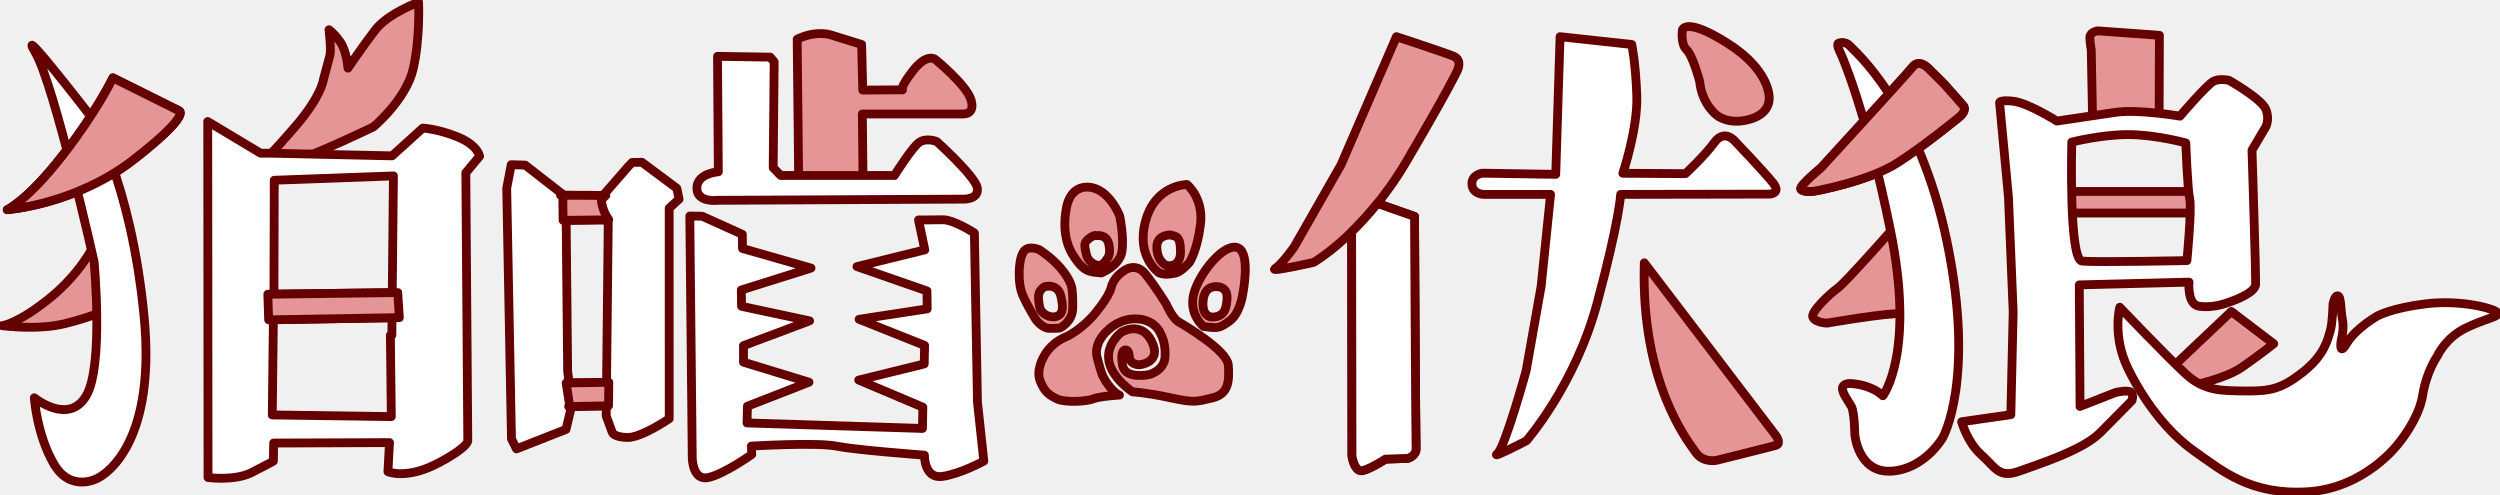
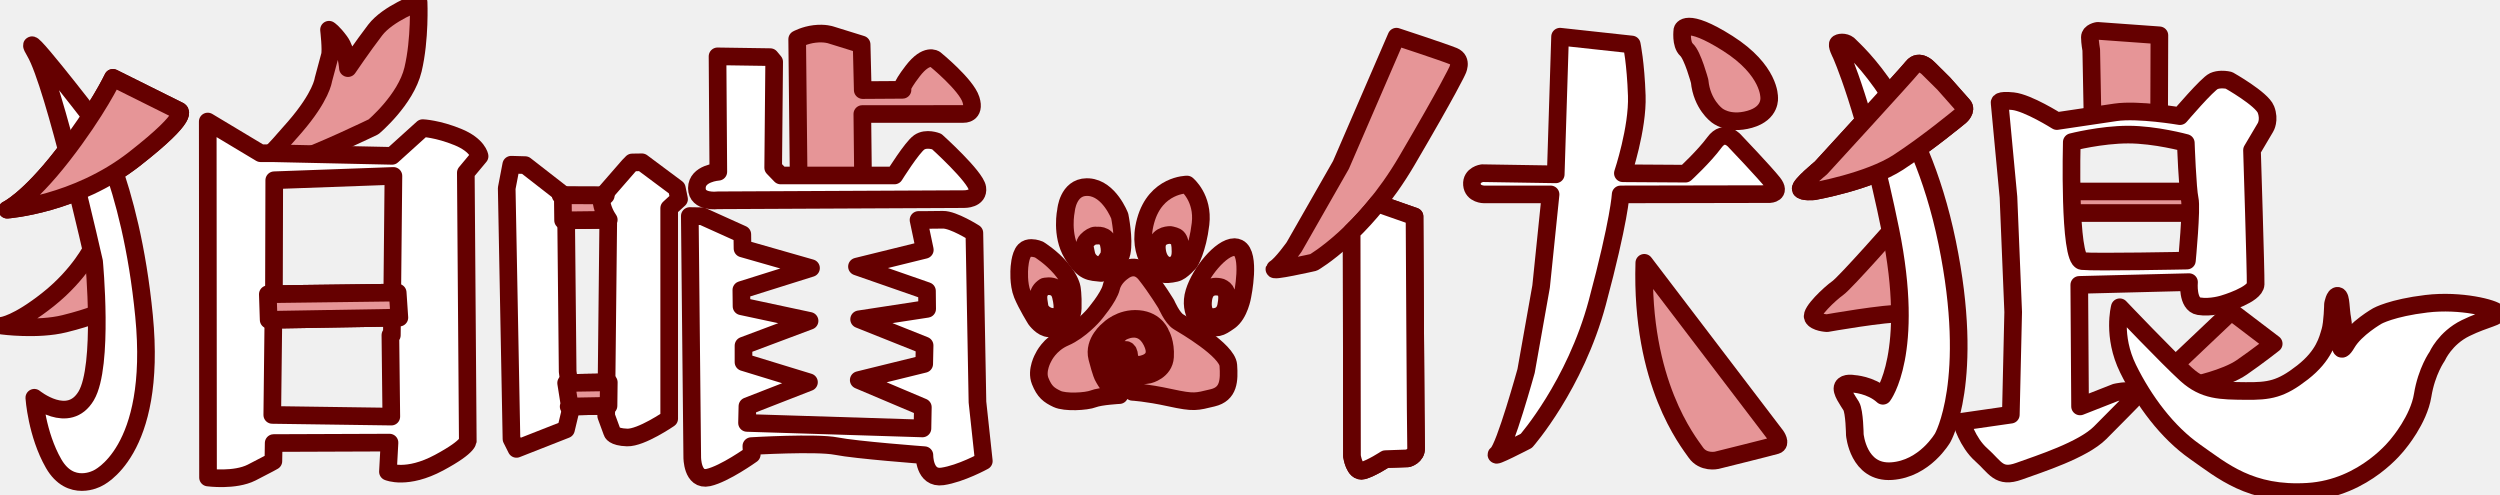
<svg xmlns="http://www.w3.org/2000/svg" version="1.1" id="svg132" width="283.418" height="56.04" viewBox="0 0 283.418 56.04" xml:space="preserve">
  <defs id="defs136" />
  <g id="g138" transform="translate(-602.7762,-364.7369)">
-     <g id="g23767" transform="matrix(0.1534879,0,0,0.1534879,367.1073,57.5387)" style="stroke:#650000;stroke-width:6.515;stroke-dasharray:none;stroke-opacity:1">
-       <g id="g488" transform="matrix(9.348291,0,0,9.348291,1008.48,1293.523)" style="stroke:#650000;stroke-width:0.697;stroke-dasharray:none;stroke-opacity:1">
-         <g id="g11281" style="stroke:#650000;stroke-width:0.697;stroke-dasharray:none;stroke-opacity:1">
-           <g id="g11271" style="stroke:#650000;stroke-width:0.697;stroke-dasharray:none;stroke-opacity:1">
-             <path style="opacity:1;fill:#e69597;fill-opacity:1;stroke:#650000;stroke-width:0.697;stroke-linejoin:round;stroke-dasharray:none;stroke-opacity:1" d="m 63.695,95.262 c 0,0 -1.022,2.132 -3.505,4.109 -2.483,1.978 -3.648,2.088 -3.648,2.088 0,0 2.791,0.374 4.922,-0.154 2.132,-0.527 3.164,-1.033 3.164,-1.033 z" id="path364" />
-             <path style="opacity:1;fill:#cc1e4a;fill-opacity:1;stroke:#650000;stroke-width:0.697;stroke-linejoin:round;stroke-dasharray:none;stroke-opacity:1" d="m 65.288,81.879 c 0,0 -1.209,2.571 -3.977,6.131 -2.769,3.56 -4.373,4.285 -4.373,4.285 0,0 5.428,-0.396 10.043,-3.999 4.615,-3.604 3.516,-3.824 3.516,-3.824 z" id="path11265" />
-             <path style="opacity:1;fill:#ffffff;fill-opacity:1;stroke:#650000;stroke-width:0.697;stroke-linejoin:round;stroke-dasharray:none;stroke-opacity:1" d="m 59.078,107.155 c 0,0 2.704,2.207 4.102,-0.155 1.398,-2.362 0.622,-10.597 0.622,-10.597 0,0 -3.139,-13.985 -4.662,-16.564 -1.523,-2.579 4.289,4.941 4.289,4.941 0,0 3.263,5.097 4.32,15.912 1.057,10.815 -3.692,12.832 -3.692,12.832 0,0 -2.11,1.165 -3.45,-1.165 -1.34,-2.329 -1.529,-5.204 -1.529,-5.204 z" id="path356" />
+     <g id="g23767" transform="matrix(0.1534879,0,0,0.1534879,367.1073,57.5387)" style="stroke:#650000;stroke-width:13.03;stroke-dasharray:none;stroke-opacity:1">
+       <g id="g488" transform="matrix(9.348291,0,0,9.348291,1008.48,1293.523)" style="stroke:#650000;stroke-width:1.394;stroke-dasharray:none;stroke-opacity:1">
+         <g id="g11281" style="stroke:#650000;stroke-width:1.394;stroke-dasharray:none;stroke-opacity:1">
+           <g id="g11271" style="stroke:#650000;stroke-width:1.394;stroke-dasharray:none;stroke-opacity:1">
+             <path style="opacity:1;fill:#e69597;fill-opacity:1;stroke:#650000;stroke-width:1.394;stroke-linejoin:round;stroke-dasharray:none;stroke-opacity:1" d="m 63.695,95.262 c 0,0 -1.022,2.132 -3.505,4.109 -2.483,1.978 -3.648,2.088 -3.648,2.088 0,0 2.791,0.374 4.922,-0.154 2.132,-0.527 3.164,-1.033 3.164,-1.033 z" id="path364" />
+             <path style="opacity:1;fill:#cc1e4a;fill-opacity:1;stroke:#650000;stroke-width:1.394;stroke-linejoin:round;stroke-dasharray:none;stroke-opacity:1" d="m 65.288,81.879 c 0,0 -1.209,2.571 -3.977,6.131 -2.769,3.56 -4.373,4.285 -4.373,4.285 0,0 5.428,-0.396 10.043,-3.999 4.615,-3.604 3.516,-3.824 3.516,-3.824 z" id="path11265" />
+             <path style="opacity:1;fill:#ffffff;fill-opacity:1;stroke:#650000;stroke-width:1.394;stroke-linejoin:round;stroke-dasharray:none;stroke-opacity:1" d="m 59.078,107.155 c 0,0 2.704,2.207 4.102,-0.155 1.398,-2.362 0.622,-10.597 0.622,-10.597 0,0 -3.139,-13.985 -4.662,-16.564 -1.523,-2.579 4.289,4.941 4.289,4.941 0,0 3.263,5.097 4.32,15.912 1.057,10.815 -3.692,12.832 -3.692,12.832 0,0 -2.11,1.165 -3.45,-1.165 -1.34,-2.329 -1.529,-5.204 -1.529,-5.204 z" id="path356" />
          </g>
-           <path style="opacity:1;fill:#e69597;fill-opacity:1;stroke:#650000;stroke-width:0.697;stroke-linejoin:round;stroke-dasharray:none;stroke-opacity:1" d="m 65.288,81.879 c 0,0 -1.209,2.571 -3.977,6.131 -2.769,3.56 -4.373,4.285 -4.373,4.285 0,0 5.428,-0.396 10.043,-3.999 4.615,-3.604 3.516,-3.824 3.516,-3.824 z" id="path360" />
+           <path style="opacity:1;fill:#e69597;fill-opacity:1;stroke:#650000;stroke-width:1.394;stroke-linejoin:round;stroke-dasharray:none;stroke-opacity:1" d="m 65.288,81.879 c 0,0 -1.209,2.571 -3.977,6.131 -2.769,3.56 -4.373,4.285 -4.373,4.285 0,0 5.428,-0.396 10.043,-3.999 4.615,-3.604 3.516,-3.824 3.516,-3.824 z" id="path360" />
        </g>
-         <g id="g12079" style="stroke:#650000;stroke-width:0.697;stroke-dasharray:none;stroke-opacity:1">
-           <g id="g11286" style="stroke:#650000;stroke-width:0.697;stroke-dasharray:none;stroke-opacity:1">
-             <path style="display:inline;opacity:1;fill:#cc1e4a;fill-opacity:1;stroke:#650000;stroke-width:0.697;stroke-linejoin:round;stroke-dasharray:none;stroke-opacity:1" d="m 77.528,98.976 0.066,2.022 10.328,-0.176 -0.132,-1.978 z" id="path11273" />
-             <path style="opacity:1;fill:#e69597;fill-opacity:1;stroke:#650000;stroke-width:0.697;stroke-linejoin:round;stroke-dasharray:none;stroke-opacity:1" d="m 83.857,81.11 c 0,0 -0.088,-1.362 -0.637,-2.11 -0.549,-0.747 -0.857,-0.923 -0.857,-0.923 0,0 0.187,1.615 0.066,2.044 -0.121,0.429 -0.516,1.923 -0.516,1.923 0,0 -0.143,1.286 -2.252,3.725 -2.11,2.439 -2.241,2.417 -2.241,2.417 0,0 -0.066,0.989 2.022,0.33 2.088,-0.659 6.439,-2.769 6.439,-2.769 0,0 2.549,-2.132 3.12,-4.527 0.571,-2.395 0.44,-5.318 0.44,-5.318 0,0 -2.417,0.879 -3.428,2.198 -1.011,1.319 -2.154,3.011 -2.154,3.011 z" id="path378" />
-             <path id="path366" style="display:inline;opacity:1;fill:#ffffff;fill-opacity:1;stroke:#650000;stroke-width:0.697;stroke-linejoin:round;stroke-dasharray:none;stroke-opacity:1" d="m 72.782,85.329 0.022,28.128 c 0,0 2.11,0.286 3.45,-0.395 1.34,-0.681 1.714,-0.901 1.714,-0.901 l 0.022,-1.428 9.152,-0.035 -0.124,2.3 c 0,0 1.491,0.653 4.04,-0.715 2.548,-1.367 2.269,-1.803 2.269,-1.803 l -0.155,-21.102 1.088,-1.305 c 0,0 -0.125,-0.87 -1.725,-1.523 -1.6,-0.653 -2.766,-0.699 -2.766,-0.699 l -2.424,2.191 -9.464,-0.208 H 76.957 Z m 14.67,4.298 -0.124,12.586 -0.116,-0.006 0.073,6.437 -9.405,-0.132 0.088,-7.648 0.039,3.9e-4 0.029,-10.896 z" />
+         <g id="g12079" style="stroke:#650000;stroke-width:1.394;stroke-dasharray:none;stroke-opacity:1">
+           <g id="g11286" style="stroke:#650000;stroke-width:1.394;stroke-dasharray:none;stroke-opacity:1">
+             <path style="display:inline;opacity:1;fill:#cc1e4a;fill-opacity:1;stroke:#650000;stroke-width:1.394;stroke-linejoin:round;stroke-dasharray:none;stroke-opacity:1" d="m 77.528,98.976 0.066,2.022 10.328,-0.176 -0.132,-1.978 z" id="path11273" />
+             <path style="opacity:1;fill:#e69597;fill-opacity:1;stroke:#650000;stroke-width:1.394;stroke-linejoin:round;stroke-dasharray:none;stroke-opacity:1" d="m 83.857,81.11 c 0,0 -0.088,-1.362 -0.637,-2.11 -0.549,-0.747 -0.857,-0.923 -0.857,-0.923 0,0 0.187,1.615 0.066,2.044 -0.121,0.429 -0.516,1.923 -0.516,1.923 0,0 -0.143,1.286 -2.252,3.725 -2.11,2.439 -2.241,2.417 -2.241,2.417 0,0 -0.066,0.989 2.022,0.33 2.088,-0.659 6.439,-2.769 6.439,-2.769 0,0 2.549,-2.132 3.12,-4.527 0.571,-2.395 0.44,-5.318 0.44,-5.318 0,0 -2.417,0.879 -3.428,2.198 -1.011,1.319 -2.154,3.011 -2.154,3.011 z" id="path378" />
+             <path id="path366" style="display:inline;opacity:1;fill:#ffffff;fill-opacity:1;stroke:#650000;stroke-width:1.394;stroke-linejoin:round;stroke-dasharray:none;stroke-opacity:1" d="m 72.782,85.329 0.022,28.128 c 0,0 2.11,0.286 3.45,-0.395 1.34,-0.681 1.714,-0.901 1.714,-0.901 l 0.022,-1.428 9.152,-0.035 -0.124,2.3 c 0,0 1.491,0.653 4.04,-0.715 2.548,-1.367 2.269,-1.803 2.269,-1.803 l -0.155,-21.102 1.088,-1.305 c 0,0 -0.125,-0.87 -1.725,-1.523 -1.6,-0.653 -2.766,-0.699 -2.766,-0.699 l -2.424,2.191 -9.464,-0.208 H 76.957 Z m 14.67,4.298 -0.124,12.586 -0.116,-0.006 0.073,6.437 -9.405,-0.132 0.088,-7.648 0.039,3.9e-4 0.029,-10.896 z" />
          </g>
-           <path style="display:inline;opacity:1;fill:#e69597;fill-opacity:1;stroke:#650000;stroke-width:0.697;stroke-linejoin:round;stroke-dasharray:none;stroke-opacity:1" d="m 77.528,98.976 0.066,2.022 10.328,-0.176 -0.132,-1.978 z" id="path376" />
+           <path style="display:inline;opacity:1;fill:#e69597;fill-opacity:1;stroke:#650000;stroke-width:1.394;stroke-linejoin:round;stroke-dasharray:none;stroke-opacity:1" d="m 77.528,98.976 0.066,2.022 10.328,-0.176 -0.132,-1.978 z" id="path376" />
        </g>
      </g>
-       <g id="g497" transform="matrix(9.348291,0,0,9.348291,1008.48,1293.523)" style="stroke:#650000;stroke-width:0.697;stroke-dasharray:none;stroke-opacity:1">
-         <g id="g12146" style="stroke:#650000;stroke-width:0.697;stroke-dasharray:none;stroke-opacity:1">
-           <g id="g12547" style="stroke:#650000;stroke-width:0.697;stroke-dasharray:none;stroke-opacity:1">
-             <path style="opacity:1;fill:#cc1e4a;fill-opacity:1;stroke:#650000;stroke-width:0.697;stroke-linejoin:round;stroke-dasharray:none;stroke-opacity:1" d="m 100.229,106.008 0.044,1.868 6.219,-0.132 -0.11,-1.846 z" id="path386" />
-             <path style="opacity:1;fill:#cc1e4a;fill-opacity:1;stroke:#650000;stroke-width:0.697;stroke-linejoin:round;stroke-dasharray:none;stroke-opacity:1" d="m 100.009,91.153 v 2 l 6.307,-0.088 -0.044,-1.89 z" id="path384" />
-             <path style="opacity:1;fill:#ffffff;fill-opacity:1;stroke:#650000;stroke-width:0.697;stroke-linejoin:round;stroke-dasharray:none;stroke-opacity:1" d="m 101.08,91.275 -3.217,-2.502 -1.103,-0.031 -0.357,1.865 0.376,19.797 0.396,0.791 3.912,-1.538 0.483,-2.022 -0.352,-2.549 z" id="path380" />
-             <path style="display:inline;opacity:1;fill:#ffffff;fill-opacity:1;stroke:#650000;stroke-width:0.697;stroke-linejoin:round;stroke-dasharray:none;stroke-opacity:1" d="m 103.713,91.517 2.329,-2.675 0.275,-0.281 0.769,-0.011 2.758,2.055 0.176,0.857 -0.78,0.714 10e-4,16.633 c 0,0 -2.21,1.518 -3.319,1.485 -1.11,-0.033 -1.187,-0.418 -1.187,-0.418 l -0.472,-1.286 0.161,-15.196 c 0,0 -0.645,-0.804 -0.711,-1.878 z" id="path382" />
+       <g id="g497" transform="matrix(9.348291,0,0,9.348291,1008.48,1293.523)" style="stroke:#650000;stroke-width:1.394;stroke-dasharray:none;stroke-opacity:1">
+         <g id="g12146" style="stroke:#650000;stroke-width:1.394;stroke-dasharray:none;stroke-opacity:1">
+           <g id="g12547" style="stroke:#650000;stroke-width:1.394;stroke-dasharray:none;stroke-opacity:1">
+             <path style="opacity:1;fill:#cc1e4a;fill-opacity:1;stroke:#650000;stroke-width:1.394;stroke-linejoin:round;stroke-dasharray:none;stroke-opacity:1" d="m 100.229,106.008 0.044,1.868 6.219,-0.132 -0.11,-1.846 z" id="path386" />
+             <path style="opacity:1;fill:#cc1e4a;fill-opacity:1;stroke:#650000;stroke-width:1.394;stroke-linejoin:round;stroke-dasharray:none;stroke-opacity:1" d="m 100.009,91.153 v 2 l 6.307,-0.088 -0.044,-1.89 z" id="path384" />
+             <path style="opacity:1;fill:#ffffff;fill-opacity:1;stroke:#650000;stroke-width:1.394;stroke-linejoin:round;stroke-dasharray:none;stroke-opacity:1" d="m 101.08,91.275 -3.217,-2.502 -1.103,-0.031 -0.357,1.865 0.376,19.797 0.396,0.791 3.912,-1.538 0.483,-2.022 -0.352,-2.549 z" id="path380" />
+             <path style="display:inline;opacity:1;fill:#ffffff;fill-opacity:1;stroke:#650000;stroke-width:1.394;stroke-linejoin:round;stroke-dasharray:none;stroke-opacity:1" d="m 103.713,91.517 2.329,-2.675 0.275,-0.281 0.769,-0.011 2.758,2.055 0.176,0.857 -0.78,0.714 10e-4,16.633 c 0,0 -2.21,1.518 -3.319,1.485 -1.11,-0.033 -1.187,-0.418 -1.187,-0.418 l -0.472,-1.286 0.161,-15.196 c 0,0 -0.645,-0.804 -0.711,-1.878 z" id="path382" />
          </g>
-           <path id="path12529" style="opacity:1;fill:#e69597;fill-opacity:1;stroke:#650000;stroke-width:0.697;stroke-linejoin:round;stroke-dasharray:none;stroke-opacity:1" d="m 104.469,105.935 -3.372,0.053 0.26,1.646 -0.059,0.215 3.149,-0.059 z" />
-           <path id="path12531" style="opacity:1;fill:#e69597;fill-opacity:1;stroke:#650000;stroke-width:0.697;stroke-linejoin:round;stroke-dasharray:none;stroke-opacity:1" d="m 100.66,91.156 0.176,0.119 0.021,1.863 3.61,-0.043 c -0.225,-0.328 -0.54,-0.898 -0.588,-1.577 l 0.353,-0.35 z" />
+           <path id="path12529" style="opacity:1;fill:#e69597;fill-opacity:1;stroke:#650000;stroke-width:1.394;stroke-linejoin:round;stroke-dasharray:none;stroke-opacity:1" d="m 104.469,105.935 -3.372,0.053 0.26,1.646 -0.059,0.215 3.149,-0.059 z" />
+           <path id="path12531" style="opacity:1;fill:#e69597;fill-opacity:1;stroke:#650000;stroke-width:1.394;stroke-linejoin:round;stroke-dasharray:none;stroke-opacity:1" d="m 100.66,91.156 0.176,0.119 0.021,1.863 3.61,-0.043 c -0.225,-0.328 -0.54,-0.898 -0.588,-1.577 l 0.353,-0.35 z" />
        </g>
-         <g id="g12152" style="stroke:#650000;stroke-width:0.697;stroke-dasharray:none;stroke-opacity:1">
-           <path style="opacity:1;fill:#e69597;fill-opacity:1;stroke:#650000;stroke-width:0.697;stroke-linejoin:round;stroke-dasharray:none;stroke-opacity:1" d="m 124.533,82.846 -0.088,-3.604 -2.435,-0.756 c 0,0 -0.482,-0.171 -1.274,-0.078 -0.792,0.093 -1.383,0.42 -1.383,0.42 l 0.115,10.885 5.087,0.044 -0.055,-5.021 7.991,-0.003 c 0,0 0.964,0.047 0.59,-1.139 -0.374,-1.187 -2.835,-3.186 -2.835,-3.186 0,0 -0.659,-0.505 -1.758,0.923 -1.099,1.428 -0.813,1.494 -0.813,1.494 z" id="path390" />
-           <path style="opacity:1;fill:#ffffff;fill-opacity:1;stroke:#650000;stroke-width:0.697;stroke-linejoin:round;stroke-dasharray:none;stroke-opacity:1" d="m 113.122,89.301 c 0,0 -1.694,0.109 -1.694,1.29 0,1.181 1.647,0.963 1.647,0.963 l 19.478,-0.094 c 0,0 1.165,0.022 1.033,-0.879 -0.132,-0.901 -3.208,-3.67 -3.208,-3.67 0,0 -0.813,-0.33 -1.384,0.066 -0.571,0.396 -1.956,2.615 -1.956,2.615 h -8.988 l -0.593,-0.615 0.078,-8.362 -0.311,-0.373 -4.164,-0.062 z" id="path388" />
-           <path style="opacity:1;fill:#ffffff;fill-opacity:1;stroke:#650000;stroke-width:0.697;stroke-linejoin:round;stroke-dasharray:none;stroke-opacity:1" d="m 115.033,95.361 -0.015,-1.119 -3.17,-1.43 -0.979,-0.016 0.193,19.056 c 0,0 -0.011,1.89 1.275,1.604 1.286,-0.286 3.428,-1.824 3.428,-1.824 l -0.033,-0.659 c 0,0 5.16,-0.307 6.713,0.003 1.554,0.311 6.961,0.715 6.961,0.715 0,0 -0.031,1.896 1.43,1.678 1.461,-0.218 3.263,-1.212 3.263,-1.212 l -0.502,-4.662 -0.244,-13.363 c 0,0 -1.663,-1.057 -2.486,-1.041 -0.824,0.016 -1.927,0.016 -1.927,0.016 l 0.497,2.362 -5.361,1.321 5.532,1.927 0.015,1.414 -5.376,0.824 5.174,2.067 -0.031,1.461 -5.174,1.274 5.066,2.144 -0.031,1.678 -13.861,-0.435 0.031,-1.321 4.864,-1.896 -5.174,-1.585 v -1.305 l 5.221,-1.958 -5.376,-1.15 -0.015,-1.29 5.505,-1.73 z" id="path392" />
+         <g id="g12152" style="stroke:#650000;stroke-width:1.394;stroke-dasharray:none;stroke-opacity:1">
+           <path style="opacity:1;fill:#e69597;fill-opacity:1;stroke:#650000;stroke-width:1.394;stroke-linejoin:round;stroke-dasharray:none;stroke-opacity:1" d="m 124.533,82.846 -0.088,-3.604 -2.435,-0.756 c 0,0 -0.482,-0.171 -1.274,-0.078 -0.792,0.093 -1.383,0.42 -1.383,0.42 l 0.115,10.885 5.087,0.044 -0.055,-5.021 7.991,-0.003 c 0,0 0.964,0.047 0.59,-1.139 -0.374,-1.187 -2.835,-3.186 -2.835,-3.186 0,0 -0.659,-0.505 -1.758,0.923 -1.099,1.428 -0.813,1.494 -0.813,1.494 z" id="path390" />
+           <path style="opacity:1;fill:#ffffff;fill-opacity:1;stroke:#650000;stroke-width:1.394;stroke-linejoin:round;stroke-dasharray:none;stroke-opacity:1" d="m 113.122,89.301 c 0,0 -1.694,0.109 -1.694,1.29 0,1.181 1.647,0.963 1.647,0.963 l 19.478,-0.094 c 0,0 1.165,0.022 1.033,-0.879 -0.132,-0.901 -3.208,-3.67 -3.208,-3.67 0,0 -0.813,-0.33 -1.384,0.066 -0.571,0.396 -1.956,2.615 -1.956,2.615 h -8.988 l -0.593,-0.615 0.078,-8.362 -0.311,-0.373 -4.164,-0.062 z" id="path388" />
+           <path style="opacity:1;fill:#ffffff;fill-opacity:1;stroke:#650000;stroke-width:1.394;stroke-linejoin:round;stroke-dasharray:none;stroke-opacity:1" d="m 115.033,95.361 -0.015,-1.119 -3.17,-1.43 -0.979,-0.016 0.193,19.056 c 0,0 -0.011,1.89 1.275,1.604 1.286,-0.286 3.428,-1.824 3.428,-1.824 l -0.033,-0.659 c 0,0 5.16,-0.307 6.713,0.003 1.554,0.311 6.961,0.715 6.961,0.715 0,0 -0.031,1.896 1.43,1.678 1.461,-0.218 3.263,-1.212 3.263,-1.212 l -0.502,-4.662 -0.244,-13.363 c 0,0 -1.663,-1.057 -2.486,-1.041 -0.824,0.016 -1.927,0.016 -1.927,0.016 l 0.497,2.362 -5.361,1.321 5.532,1.927 0.015,1.414 -5.376,0.824 5.174,2.067 -0.031,1.461 -5.174,1.274 5.066,2.144 -0.031,1.678 -13.861,-0.435 0.031,-1.321 4.864,-1.896 -5.174,-1.585 v -1.305 l 5.221,-1.958 -5.376,-1.15 -0.015,-1.29 5.505,-1.73 z" id="path392" />
        </g>
      </g>
-       <g id="g504" transform="matrix(9.348291,0,0,9.348291,1008.48,1293.523)" style="stroke:#650000;stroke-width:0.697;stroke-dasharray:none;stroke-opacity:1">
-         <g id="g12387" style="stroke:#650000;stroke-width:0.697;stroke-dasharray:none;stroke-opacity:1">
-           <path style="opacity:1;fill:#223971;fill-opacity:1;stroke:#650000;stroke-width:0.697;stroke-linejoin:round;stroke-dasharray:none;stroke-opacity:1" d="m 163.157,91.088 0.031,20.667 c 0,0 0.186,1.336 0.87,1.15 0.684,-0.186 1.771,-0.901 1.771,-0.901 l 1.771,-0.062 c 0,0 0.684,-0.186 0.653,-0.808 -0.031,-0.622 -0.124,-18.305 -0.124,-18.305 z" id="path394" />
-           <path style="opacity:1;fill:#e69597;fill-opacity:1;stroke:#650000;stroke-width:0.697;stroke-linejoin:round;stroke-dasharray:none;stroke-opacity:1" d="m 166.7,78.626 -4.382,10.131 -3.701,6.483 c 0,0 -0.967,1.373 -1.505,1.703 -0.538,0.33 3.044,-0.483 3.044,-0.483 0,0 3.997,-2.288 7.353,-8.01 3.356,-5.722 3.978,-7.089 3.978,-7.089 0,0 0.492,-0.877 -0.289,-1.196 -0.78,-0.319 -4.497,-1.539 -4.497,-1.539 z" id="path396" />
+       <g id="g504" transform="matrix(9.348291,0,0,9.348291,1008.48,1293.523)" style="stroke:#650000;stroke-width:1.394;stroke-dasharray:none;stroke-opacity:1">
+         <g id="g12387" style="stroke:#650000;stroke-width:1.394;stroke-dasharray:none;stroke-opacity:1">
+           <path style="opacity:1;fill:#223971;fill-opacity:1;stroke:#650000;stroke-width:1.394;stroke-linejoin:round;stroke-dasharray:none;stroke-opacity:1" d="m 163.157,91.088 0.031,20.667 c 0,0 0.186,1.336 0.87,1.15 0.684,-0.186 1.771,-0.901 1.771,-0.901 l 1.771,-0.062 c 0,0 0.684,-0.186 0.653,-0.808 -0.031,-0.622 -0.124,-18.305 -0.124,-18.305 z" id="path394" />
+           <path style="opacity:1;fill:#e69597;fill-opacity:1;stroke:#650000;stroke-width:1.394;stroke-linejoin:round;stroke-dasharray:none;stroke-opacity:1" d="m 166.7,78.626 -4.382,10.131 -3.701,6.483 c 0,0 -0.967,1.373 -1.505,1.703 -0.538,0.33 3.044,-0.483 3.044,-0.483 0,0 3.997,-2.288 7.353,-8.01 3.356,-5.722 3.978,-7.089 3.978,-7.089 0,0 0.492,-0.877 -0.289,-1.196 -0.78,-0.319 -4.497,-1.539 -4.497,-1.539 z" id="path396" />
        </g>
-         <g id="g12220" style="stroke:#650000;stroke-width:0.697;stroke-dasharray:none;stroke-opacity:1">
-           <path style="opacity:1;fill:#ffffff;fill-opacity:1;stroke:#650000;stroke-width:0.697;stroke-linejoin:round;stroke-dasharray:none;stroke-opacity:1" d="M 179.628,78.626 179.286,89.503 173.475,89.41 c 0,0 -0.87,0.124 -0.808,0.901 0.062,0.777 0.959,0.777 0.959,0.777 h 5.252 l -0.747,7.272 -1.187,6.68 c 0,0 -1.67,6.043 -2.263,6.527 -0.593,0.483 2.285,-1.011 2.285,-1.011 0,0 3.846,-4.373 5.604,-10.922 1.758,-6.549 1.846,-8.547 1.846,-8.547 l 11.779,-0.023 c 0,0 0.923,-0.044 0.264,-0.879 -0.659,-0.835 -2.989,-3.274 -2.989,-3.274 0,0 -0.827,-1.044 -1.643,0.067 -0.816,1.111 -2.292,2.471 -2.292,2.471 L 184.591,89.417 c 0,0 1.187,-3.538 1.099,-6.131 -0.088,-2.593 -0.396,-4.043 -0.396,-4.043 z" id="path398" />
-           <path style="opacity:1;fill:#e69597;fill-opacity:1;stroke:#650000;stroke-width:0.697;stroke-linejoin:round;stroke-dasharray:none;stroke-opacity:1" d="m 190.656,82.143 c 0,0 -0.549,-2.044 -1.033,-2.483 -0.483,-0.44 -0.33,-1.56 -0.33,-1.56 0,0 0.22,-1.077 3.582,1.055 3.362,2.132 3.274,4.263 3.274,4.263 0,0 0.176,1.253 -1.538,1.736 C 192.898,85.637 192,84.824 192,84.824 c 0,0 -1.168,-0.857 -1.344,-2.681 z" id="path400" />
-           <path style="opacity:1;fill:#e69597;fill-opacity:1;stroke:#650000;stroke-width:0.697;stroke-linejoin:round;stroke-dasharray:none;stroke-opacity:1" d="m 186.283,96.493 10.412,13.669 c 0,0 0.435,0.615 0,0.747 -0.435,0.132 -4.695,1.187 -4.695,1.187 0,0 -1.06,0.235 -1.65,-0.62 -0.59,-0.855 -4.352,-5.467 -4.067,-14.982 z" id="path402" />
+         <g id="g12220" style="stroke:#650000;stroke-width:1.394;stroke-dasharray:none;stroke-opacity:1">
+           <path style="opacity:1;fill:#ffffff;fill-opacity:1;stroke:#650000;stroke-width:1.394;stroke-linejoin:round;stroke-dasharray:none;stroke-opacity:1" d="M 179.628,78.626 179.286,89.503 173.475,89.41 c 0,0 -0.87,0.124 -0.808,0.901 0.062,0.777 0.959,0.777 0.959,0.777 h 5.252 l -0.747,7.272 -1.187,6.68 c 0,0 -1.67,6.043 -2.263,6.527 -0.593,0.483 2.285,-1.011 2.285,-1.011 0,0 3.846,-4.373 5.604,-10.922 1.758,-6.549 1.846,-8.547 1.846,-8.547 l 11.779,-0.023 c 0,0 0.923,-0.044 0.264,-0.879 -0.659,-0.835 -2.989,-3.274 -2.989,-3.274 0,0 -0.827,-1.044 -1.643,0.067 -0.816,1.111 -2.292,2.471 -2.292,2.471 L 184.591,89.417 c 0,0 1.187,-3.538 1.099,-6.131 -0.088,-2.593 -0.396,-4.043 -0.396,-4.043 z" id="path398" />
+           <path style="opacity:1;fill:#e69597;fill-opacity:1;stroke:#650000;stroke-width:1.394;stroke-linejoin:round;stroke-dasharray:none;stroke-opacity:1" d="m 190.656,82.143 c 0,0 -0.549,-2.044 -1.033,-2.483 -0.483,-0.44 -0.33,-1.56 -0.33,-1.56 0,0 0.22,-1.077 3.582,1.055 3.362,2.132 3.274,4.263 3.274,4.263 0,0 0.176,1.253 -1.538,1.736 C 192.898,85.637 192,84.824 192,84.824 c 0,0 -1.168,-0.857 -1.344,-2.681 z" id="path400" />
+           <path style="opacity:1;fill:#e69597;fill-opacity:1;stroke:#650000;stroke-width:1.394;stroke-linejoin:round;stroke-dasharray:none;stroke-opacity:1" d="m 186.283,96.493 10.412,13.669 c 0,0 0.435,0.615 0,0.747 -0.435,0.132 -4.695,1.187 -4.695,1.187 0,0 -1.06,0.235 -1.65,-0.62 -0.59,-0.855 -4.352,-5.467 -4.067,-14.982 z" id="path402" />
        </g>
-         <path id="path12380" style="opacity:1;fill:#ffffff;fill-opacity:1;stroke:#650000;stroke-width:0.697;stroke-linejoin:round;stroke-dasharray:none;stroke-opacity:1" d="m 165.198,91.803 c -0.71,0.882 -1.403,1.627 -2.037,2.244 l 0.027,17.708 c 0,0 0.186,1.336 0.87,1.15 0.684,-0.186 1.771,-0.901 1.771,-0.901 l 1.772,-0.062 c 0,0 0.684,-0.186 0.652,-0.808 -0.031,-0.622 -0.124,-18.305 -0.124,-18.305 z" />
+         <path id="path12380" style="opacity:1;fill:#ffffff;fill-opacity:1;stroke:#650000;stroke-width:1.394;stroke-linejoin:round;stroke-dasharray:none;stroke-opacity:1" d="m 165.198,91.803 c -0.71,0.882 -1.403,1.627 -2.037,2.244 l 0.027,17.708 c 0,0 0.186,1.336 0.87,1.15 0.684,-0.186 1.771,-0.901 1.771,-0.901 l 1.772,-0.062 c 0,0 0.684,-0.186 0.652,-0.808 -0.031,-0.622 -0.124,-18.305 -0.124,-18.305 z" />
      </g>
-       <g id="g514" transform="matrix(9.348291,0,0,9.348291,1008.48,1293.523)" style="stroke:#650000;stroke-width:0.697;stroke-dasharray:none;stroke-opacity:1">
-         <g id="g12308" style="stroke:#650000;stroke-width:0.697;stroke-dasharray:none;stroke-opacity:1">
-           <g id="g12228" style="stroke:#650000;stroke-width:0.697;stroke-dasharray:none;stroke-opacity:1">
-             <path style="opacity:1;fill:#cc1e4a;fill-opacity:1;stroke:#650000;stroke-width:0.697;stroke-linejoin:round;stroke-dasharray:none;stroke-opacity:1" d="m 209.95,82.341 -1.231,-1.22 c 0,0 -0.714,-0.758 -1.231,-0.11 -0.516,0.648 -7.252,7.988 -7.252,7.988 0,0 -1.714,1.405 -1.59,1.669 0.124,0.264 1.041,0.171 1.041,0.171 0,0 4.327,-0.764 6.657,-2.28 2.33,-1.516 4.901,-3.648 4.901,-3.648 0,0 0.56,-0.483 0.22,-0.857 -0.34,-0.374 -1.516,-1.714 -1.516,-1.714 z" id="path12222" />
-             <path style="opacity:1;fill:#e69597;fill-opacity:1;stroke:#650000;stroke-width:0.697;stroke-linejoin:round;stroke-dasharray:none;stroke-opacity:1" d="m 206.346,93.328 c 0,0 -4.157,4.725 -4.781,5.164 -0.624,0.44 -2.162,1.89 -1.965,2.307 0.198,0.418 1.121,0.461 1.121,0.461 0,0 4.571,-0.813 6.109,-0.769 1.538,0.044 -0.484,-7.164 -0.484,-7.164 z" id="path406" />
-             <path style="opacity:1;fill:#ffffff;fill-opacity:1;stroke:#650000;stroke-width:0.697;stroke-linejoin:round;stroke-dasharray:none;stroke-opacity:1" d="m 205.138,106.997 c 0,0 2.571,-3.362 0.593,-13.075 -1.978,-9.713 -3.912,-13.932 -3.912,-13.932 0,0 -0.385,-0.725 -0.209,-0.835 0.176,-0.11 0.648,-0.121 0.923,0.209 0.275,0.33 5.439,4.626 7.68,15.525 2.241,10.9 -0.352,15.427 -0.352,15.427 0,0 -1.406,2.461 -4.043,2.637 -2.637,0.176 -2.901,-2.879 -2.901,-2.879 0,0 -0.022,-1.824 -0.286,-2.263 -0.264,-0.44 -0.835,-1.187 -0.659,-1.538 0.176,-0.352 0.835,-0.22 0.835,-0.22 0,0 1.362,0.066 2.329,0.945 z" id="path404" />
+       <g id="g514" transform="matrix(9.348291,0,0,9.348291,1008.48,1293.523)" style="stroke:#650000;stroke-width:1.394;stroke-dasharray:none;stroke-opacity:1">
+         <g id="g12308" style="stroke:#650000;stroke-width:1.394;stroke-dasharray:none;stroke-opacity:1">
+           <g id="g12228" style="stroke:#650000;stroke-width:1.394;stroke-dasharray:none;stroke-opacity:1">
+             <path style="opacity:1;fill:#cc1e4a;fill-opacity:1;stroke:#650000;stroke-width:1.394;stroke-linejoin:round;stroke-dasharray:none;stroke-opacity:1" d="m 209.95,82.341 -1.231,-1.22 c 0,0 -0.714,-0.758 -1.231,-0.11 -0.516,0.648 -7.252,7.988 -7.252,7.988 0,0 -1.714,1.405 -1.59,1.669 0.124,0.264 1.041,0.171 1.041,0.171 0,0 4.327,-0.764 6.657,-2.28 2.33,-1.516 4.901,-3.648 4.901,-3.648 0,0 0.56,-0.483 0.22,-0.857 -0.34,-0.374 -1.516,-1.714 -1.516,-1.714 z" id="path12222" />
+             <path style="opacity:1;fill:#e69597;fill-opacity:1;stroke:#650000;stroke-width:1.394;stroke-linejoin:round;stroke-dasharray:none;stroke-opacity:1" d="m 206.346,93.328 c 0,0 -4.157,4.725 -4.781,5.164 -0.624,0.44 -2.162,1.89 -1.965,2.307 0.198,0.418 1.121,0.461 1.121,0.461 0,0 4.571,-0.813 6.109,-0.769 1.538,0.044 -0.484,-7.164 -0.484,-7.164 z" id="path406" />
+             <path style="opacity:1;fill:#ffffff;fill-opacity:1;stroke:#650000;stroke-width:1.394;stroke-linejoin:round;stroke-dasharray:none;stroke-opacity:1" d="m 205.138,106.997 c 0,0 2.571,-3.362 0.593,-13.075 -1.978,-9.713 -3.912,-13.932 -3.912,-13.932 0,0 -0.385,-0.725 -0.209,-0.835 0.176,-0.11 0.648,-0.121 0.923,0.209 0.275,0.33 5.439,4.626 7.68,15.525 2.241,10.9 -0.352,15.427 -0.352,15.427 0,0 -1.406,2.461 -4.043,2.637 -2.637,0.176 -2.901,-2.879 -2.901,-2.879 0,0 -0.022,-1.824 -0.286,-2.263 -0.264,-0.44 -0.835,-1.187 -0.659,-1.538 0.176,-0.352 0.835,-0.22 0.835,-0.22 0,0 1.362,0.066 2.329,0.945 z" id="path404" />
          </g>
-           <path style="opacity:1;fill:#e69597;fill-opacity:1;stroke:#650000;stroke-width:0.697;stroke-linejoin:round;stroke-dasharray:none;stroke-opacity:1" d="m 209.95,82.341 -1.231,-1.22 c 0,0 -0.714,-0.758 -1.231,-0.11 -0.516,0.648 -7.252,7.988 -7.252,7.988 0,0 -1.714,1.405 -1.59,1.669 0.124,0.264 1.041,0.171 1.041,0.171 0,0 4.327,-0.764 6.657,-2.28 2.33,-1.516 4.901,-3.648 4.901,-3.648 0,0 0.56,-0.483 0.22,-0.857 -0.34,-0.374 -1.516,-1.714 -1.516,-1.714 z" id="path408" />
+           <path style="opacity:1;fill:#e69597;fill-opacity:1;stroke:#650000;stroke-width:1.394;stroke-linejoin:round;stroke-dasharray:none;stroke-opacity:1" d="m 209.95,82.341 -1.231,-1.22 c 0,0 -0.714,-0.758 -1.231,-0.11 -0.516,0.648 -7.252,7.988 -7.252,7.988 0,0 -1.714,1.405 -1.59,1.669 0.124,0.264 1.041,0.171 1.041,0.171 0,0 4.327,-0.764 6.657,-2.28 2.33,-1.516 4.901,-3.648 4.901,-3.648 0,0 0.56,-0.483 0.22,-0.857 -0.34,-0.374 -1.516,-1.714 -1.516,-1.714 z" id="path408" />
        </g>
-         <g id="g12301" style="stroke:#650000;stroke-width:0.697;stroke-dasharray:none;stroke-opacity:1">
-           <path style="opacity:1;fill:#e69597;fill-opacity:1;stroke:#650000;stroke-width:0.697;stroke-linejoin:round;stroke-dasharray:none;stroke-opacity:1" d="m 221.597,79.682 0.11,5.736 5.252,-0.11 0.022,-6.79 -4.878,-0.352 c 0,0 -0.615,0.091 -0.615,0.505 0,0.414 0.11,1.011 0.11,1.011 z" id="path447" />
-           <path style="opacity:1;fill:#e69597;fill-opacity:1;stroke:#650000;stroke-width:0.697;stroke-linejoin:round;stroke-dasharray:none;stroke-opacity:1" d="m 219.487,90.856 0.088,1.704 h 10.724 l 0.022,-1.704 z" id="path449" />
-           <path style="opacity:1;fill:#e69597;fill-opacity:1;stroke:#650000;stroke-width:0.697;stroke-linejoin:round;stroke-dasharray:none;stroke-opacity:1" d="m 232.662,100.338 -4.615,4.373 1.637,1.45 c 0,0 2.527,-0.527 3.802,-1.406 1.275,-0.879 2.527,-1.868 2.527,-1.868 z" id="path445" />
-           <path id="path410" style="opacity:1;fill:#ffffff;fill-opacity:1;stroke:#650000;stroke-width:0.697;stroke-linejoin:round;stroke-dasharray:none;stroke-opacity:1" d="m 231.883,82.016 c -0.195,0.004 -0.412,0.035 -0.604,0.122 -0.513,0.233 -2.673,2.766 -2.673,2.766 0,0 -3.295,-0.563 -5.097,-0.3 -1.802,0.264 -4.63,0.688 -4.63,0.688 0,0 -2.284,-1.445 -3.465,-1.57 -1.181,-0.124 -1.057,0.14 -1.057,0.14 l 0.699,7.443 0.373,9.075 -0.186,8.111 -3.885,0.56 c 0,0 0.435,1.621 1.554,2.613 1.119,0.992 1.367,1.878 2.983,1.295 1.616,-0.583 5.035,-1.671 6.402,-3.038 1.367,-1.367 2.518,-2.548 2.518,-2.548 0,0 0.155,-0.435 -0.078,-0.652 -0.233,-0.218 -1.212,0.015 -1.212,0.015 l -2.812,1.104 -0.062,-9.603 8.671,-0.218 c 0,0 -0.164,1.749 0.78,1.902 0.945,0.154 1.955,-0.176 1.955,-0.176 0,0 2.505,-0.725 2.527,-1.56 0.022,-0.835 -0.286,-10.592 -0.286,-10.592 l 1.067,-1.804 c 0,0 0.357,-0.575 0.031,-1.414 -0.326,-0.839 -2.921,-2.3 -2.921,-2.3 0,0 -0.267,-0.067 -0.593,-0.06 z m -7.363,4.346 c 2.154,0 4.549,0.659 4.549,0.659 0,0 0.132,3.67 0.307,4.417 0.176,0.747 -0.22,4.879 -0.22,4.879 0,0 -7.232,0.148 -8.289,0.039 -1.057,-0.109 -0.808,-9.401 -0.808,-9.401 0,-10e-7 2.307,-0.593 4.46,-0.593 z" />
-           <path style="opacity:1;fill:#ffffff;fill-opacity:1;stroke:#650000;stroke-width:0.697;stroke-linejoin:round;stroke-dasharray:none;stroke-opacity:1" d="m 223.851,100.007 c 0,0 -0.606,2.284 0.653,4.848 1.259,2.564 3.108,5.035 5.283,6.557 2.175,1.523 4.382,3.45 8.919,3.17 4.537,-0.28 7.148,-3.791 7.148,-3.791 0,0 1.616,-1.896 1.927,-3.823 0.311,-1.927 1.15,-3.092 1.15,-3.092 0,0 0.622,-1.43 2.238,-2.222 1.616,-0.792 2.766,-0.901 2.517,-1.228 -0.249,-0.326 -2.875,-1.026 -5.609,-0.699 -2.735,0.326 -3.869,0.963 -3.869,0.963 0,0 -1.725,0.979 -2.409,2.144 -0.684,1.165 -0.451,-0.249 -0.451,-0.249 0,0 0.249,-0.855 0.093,-1.632 -0.155,-0.777 -0.093,-1.787 -0.357,-1.849 -0.264,-0.062 -0.388,0.668 -0.388,0.668 0,0 -0.024,1.465 -0.222,2.124 -0.198,0.659 -0.461,1.912 -2.176,3.252 -1.714,1.34 -2.615,1.494 -4.527,1.472 -1.912,-0.022 -3.23,0 -4.681,-1.319 -1.45,-1.319 -5.239,-5.297 -5.239,-5.297 z" id="path415" />
+         <g id="g12301" style="stroke:#650000;stroke-width:1.394;stroke-dasharray:none;stroke-opacity:1">
+           <path style="opacity:1;fill:#e69597;fill-opacity:1;stroke:#650000;stroke-width:1.394;stroke-linejoin:round;stroke-dasharray:none;stroke-opacity:1" d="m 221.597,79.682 0.11,5.736 5.252,-0.11 0.022,-6.79 -4.878,-0.352 c 0,0 -0.615,0.091 -0.615,0.505 0,0.414 0.11,1.011 0.11,1.011 z" id="path447" />
+           <path style="opacity:1;fill:#e69597;fill-opacity:1;stroke:#650000;stroke-width:1.394;stroke-linejoin:round;stroke-dasharray:none;stroke-opacity:1" d="m 219.487,90.856 0.088,1.704 h 10.724 l 0.022,-1.704 z" id="path449" />
+           <path style="opacity:1;fill:#e69597;fill-opacity:1;stroke:#650000;stroke-width:1.394;stroke-linejoin:round;stroke-dasharray:none;stroke-opacity:1" d="m 232.662,100.338 -4.615,4.373 1.637,1.45 c 0,0 2.527,-0.527 3.802,-1.406 1.275,-0.879 2.527,-1.868 2.527,-1.868 z" id="path445" />
+           <path id="path410" style="opacity:1;fill:#ffffff;fill-opacity:1;stroke:#650000;stroke-width:1.394;stroke-linejoin:round;stroke-dasharray:none;stroke-opacity:1" d="m 231.883,82.016 c -0.195,0.004 -0.412,0.035 -0.604,0.122 -0.513,0.233 -2.673,2.766 -2.673,2.766 0,0 -3.295,-0.563 -5.097,-0.3 -1.802,0.264 -4.63,0.688 -4.63,0.688 0,0 -2.284,-1.445 -3.465,-1.57 -1.181,-0.124 -1.057,0.14 -1.057,0.14 l 0.699,7.443 0.373,9.075 -0.186,8.111 -3.885,0.56 c 0,0 0.435,1.621 1.554,2.613 1.119,0.992 1.367,1.878 2.983,1.295 1.616,-0.583 5.035,-1.671 6.402,-3.038 1.367,-1.367 2.518,-2.548 2.518,-2.548 0,0 0.155,-0.435 -0.078,-0.652 -0.233,-0.218 -1.212,0.015 -1.212,0.015 l -2.812,1.104 -0.062,-9.603 8.671,-0.218 c 0,0 -0.164,1.749 0.78,1.902 0.945,0.154 1.955,-0.176 1.955,-0.176 0,0 2.505,-0.725 2.527,-1.56 0.022,-0.835 -0.286,-10.592 -0.286,-10.592 l 1.067,-1.804 c 0,0 0.357,-0.575 0.031,-1.414 -0.326,-0.839 -2.921,-2.3 -2.921,-2.3 0,0 -0.267,-0.067 -0.593,-0.06 z m -7.363,4.346 c 2.154,0 4.549,0.659 4.549,0.659 0,0 0.132,3.67 0.307,4.417 0.176,0.747 -0.22,4.879 -0.22,4.879 0,0 -7.232,0.148 -8.289,0.039 -1.057,-0.109 -0.808,-9.401 -0.808,-9.401 0,-10e-7 2.307,-0.593 4.46,-0.593 z" />
+           <path style="opacity:1;fill:#ffffff;fill-opacity:1;stroke:#650000;stroke-width:1.394;stroke-linejoin:round;stroke-dasharray:none;stroke-opacity:1" d="m 223.851,100.007 c 0,0 -0.606,2.284 0.653,4.848 1.259,2.564 3.108,5.035 5.283,6.557 2.175,1.523 4.382,3.45 8.919,3.17 4.537,-0.28 7.148,-3.791 7.148,-3.791 0,0 1.616,-1.896 1.927,-3.823 0.311,-1.927 1.15,-3.092 1.15,-3.092 0,0 0.622,-1.43 2.238,-2.222 1.616,-0.792 2.766,-0.901 2.517,-1.228 -0.249,-0.326 -2.875,-1.026 -5.609,-0.699 -2.735,0.326 -3.869,0.963 -3.869,0.963 0,0 -1.725,0.979 -2.409,2.144 -0.684,1.165 -0.451,-0.249 -0.451,-0.249 0,0 0.249,-0.855 0.093,-1.632 -0.155,-0.777 -0.093,-1.787 -0.357,-1.849 -0.264,-0.062 -0.388,0.668 -0.388,0.668 0,0 -0.024,1.465 -0.222,2.124 -0.198,0.659 -0.461,1.912 -2.176,3.252 -1.714,1.34 -2.615,1.494 -4.527,1.472 -1.912,-0.022 -3.23,0 -4.681,-1.319 -1.45,-1.319 -5.239,-5.297 -5.239,-5.297 z" id="path415" />
        </g>
      </g>
-       <g id="g351" transform="matrix(9.348291,0,0,9.348291,1008.48,1293.523)" style="fill:#e69597;fill-opacity:1;stroke:#650000;stroke-width:0.697;stroke-dasharray:none;stroke-opacity:1">
-         <path id="path516" style="opacity:1;fill:#e69597;fill-opacity:1;stroke:#650000;stroke-width:0.697;stroke-linejoin:round;stroke-dasharray:none;stroke-opacity:1" d="m 142.233,90.509 c -1.492,0.015 -1.638,1.838 -1.638,1.838 0,0 -0.42,1.942 0.497,3.45 0.917,1.507 1.415,1.396 2.285,1.498 0,0 1.398,-0.551 1.616,-1.607 0.218,-1.057 -0.155,-2.89 -0.155,-2.89 0,0 -0.824,-2.175 -2.455,-2.284 -0.051,-0.003 -0.101,-0.005 -0.149,-0.004 z m 0.689,3.823 c 0.031,2.65e-4 0.059,0.006 0.081,0.018 0,0 0.78,-0.154 0.967,0.648 0.187,0.802 -0.077,1.088 -0.077,1.088 0,0 -0.337,0.659 -0.725,0.615 -0.388,-0.044 -0.868,-0.352 -0.978,-0.912 -0.11,-0.56 -0.209,-0.791 0.055,-1.066 0.223,-0.232 0.507,-0.393 0.677,-0.392 z" />
-         <path id="path525" style="opacity:1;fill:#e69597;fill-opacity:1;stroke:#650000;stroke-width:0.697;stroke-linejoin:round;stroke-dasharray:none;stroke-opacity:1" d="m 137.853,95.32 c -0.19,0 -0.386,0.046 -0.53,0.195 -0.385,0.396 -0.418,1.461 -0.418,1.461 0,0 -0.099,1.176 0.242,2.011 0.341,0.835 1.055,1.978 1.055,1.978 0,0 0.494,0.692 1.055,0.703 0.56,0.011 0.846,-0.022 0.846,-0.022 v 3.9e-4 c 0,0 0.989,-0.451 1.022,-1.55 0.033,-1.099 -0.077,-1.637 -0.077,-1.637 0,0 -0.099,-0.648 -0.879,-1.549 -0.78,-0.901 -1.703,-1.461 -1.703,-1.461 0,0 -0.296,-0.129 -0.612,-0.129 z m 1.365,3.019 c 0.328,-8.9e-4 0.812,0.116 0.967,0.774 0.242,1.027 0.137,1.467 -0.362,1.621 -0.5,0.154 -1.242,-0.214 -1.324,-0.808 -0.082,-0.593 -0.258,-1.121 0.401,-1.549 0,0 0.135,-0.037 0.319,-0.038 z" />
-         <path id="path545" style="opacity:1;fill:#e69597;fill-opacity:1;stroke:#650000;stroke-width:0.697;stroke-linejoin:round;stroke-dasharray:none;stroke-opacity:1" d="m 150.156,90.307 c 0,0 -2.483,-0.011 -3.274,2.868 -0.791,2.879 1.077,4.12 1.077,4.12 0.505,0.165 0.846,0.099 1.307,0 0.461,-0.099 1.099,-0.857 1.099,-0.857 0,0 0.615,-0.978 0.857,-3.021 0.242,-2.044 -1.066,-3.11 -1.066,-3.11 z m -1.336,3.987 c 0.032,-1.72e-4 0.051,0.001 0.051,0.001 0.385,0.132 0.769,0.022 0.769,1.318 0,1.297 -1.044,1.099 -1.044,1.099 0,0 -0.736,-0.165 -0.824,-1.33 -0.077,-1.019 0.822,-1.087 1.048,-1.089 z" />
-         <path id="path588" style="opacity:1;fill:#e69597;fill-opacity:1;stroke:#650000;stroke-width:0.697;stroke-linejoin:round;stroke-dasharray:none;stroke-opacity:1" d="m 153.9,95.252 c -1.055,-0.002 -2.698,2.01 -3.174,3.559 -0.526,1.709 0.738,2.714 0.738,2.714 1.188,0.15 1.22,0.145 2.028,-0.414 0.808,-0.56 1.041,-2.004 1.041,-2.004 0,0 0.684,-3.294 -0.326,-3.786 -0.095,-0.046 -0.197,-0.068 -0.307,-0.068 z m -1.459,3.121 c 0.221,5.84e-4 0.39,0.057 0.39,0.057 0.396,0.171 0.614,0.45 0.412,1.476 -0.202,1.026 -1.204,0.863 -1.204,0.863 0,0 -0.787,-0.07 -0.598,-1.406 0.118,-0.835 0.632,-0.99 1.001,-0.989 z" />
-         <path style="opacity:1;fill:#e69597;fill-opacity:1;stroke:#650000;stroke-width:0.697;stroke-linejoin:round;stroke-dasharray:none;stroke-opacity:1" d="m 144.813,106.945 c 0,0 -1.507,0.078 -2.059,0.295 -0.552,0.218 -2.23,0.311 -2.867,0.008 -0.637,-0.303 -0.994,-0.559 -1.335,-1.416 -0.341,-0.857 0.253,-1.868 0.253,-1.868 0,0 0.463,-1.051 1.693,-1.579 1.23,-0.528 2.281,-1.756 2.281,-1.756 0,0 1.201,-1.392 1.388,-2.198 0.187,-0.806 0.956,-1.279 0.956,-1.279 0,0 0.934,-0.792 1.758,0.243 0.824,1.035 1.637,2.372 1.637,2.372 0,0 0.467,1.087 0.956,1.382 0.489,0.295 3.867,2.254 3.944,3.441 0.077,1.187 0.055,2.263 -1.242,2.571 -1.297,0.308 -1.439,0.407 -3.362,-0.011 -1.923,-0.418 -2.967,-0.461 -2.967,-0.461 0,0 -1.648,-1.088 -1.868,-2.45 -0.22,-1.362 0.978,-2.252 0.978,-2.252 0,0 1.56,-0.978 2.406,0.714 0.846,1.692 -0.956,1.846 -0.956,1.846 0,0 -0.769,0.044 -0.813,-0.659 -0.044,-0.703 -0.407,-0.483 -0.407,-0.483 0,0 -0.33,0.099 -0.121,1.209 0.209,1.11 2.077,0.714 2.077,0.714 0,0 1.209,-0.286 1.275,-1.406 0.066,-1.121 -0.319,-1.758 -0.319,-1.758 0,0 -0.352,-1.11 -1.78,-1.231 -1.428,-0.121 -2.351,0.824 -2.351,0.824 0,0 -1.242,0.967 -0.912,2.241 0.33,1.275 0.461,1.472 0.461,1.472 0,0 0.566,1.139 1.294,1.476 z" id="path632" />
+       <g id="g351" transform="matrix(9.348291,0,0,9.348291,1008.48,1293.523)" style="fill:#e69597;fill-opacity:1;stroke:#650000;stroke-width:1.394;stroke-dasharray:none;stroke-opacity:1">
+         <path id="path516" style="opacity:1;fill:#e69597;fill-opacity:1;stroke:#650000;stroke-width:1.394;stroke-linejoin:round;stroke-dasharray:none;stroke-opacity:1" d="m 142.233,90.509 c -1.492,0.015 -1.638,1.838 -1.638,1.838 0,0 -0.42,1.942 0.497,3.45 0.917,1.507 1.415,1.396 2.285,1.498 0,0 1.398,-0.551 1.616,-1.607 0.218,-1.057 -0.155,-2.89 -0.155,-2.89 0,0 -0.824,-2.175 -2.455,-2.284 -0.051,-0.003 -0.101,-0.005 -0.149,-0.004 z m 0.689,3.823 c 0.031,2.65e-4 0.059,0.006 0.081,0.018 0,0 0.78,-0.154 0.967,0.648 0.187,0.802 -0.077,1.088 -0.077,1.088 0,0 -0.337,0.659 -0.725,0.615 -0.388,-0.044 -0.868,-0.352 -0.978,-0.912 -0.11,-0.56 -0.209,-0.791 0.055,-1.066 0.223,-0.232 0.507,-0.393 0.677,-0.392 z" />
+         <path id="path525" style="opacity:1;fill:#e69597;fill-opacity:1;stroke:#650000;stroke-width:1.394;stroke-linejoin:round;stroke-dasharray:none;stroke-opacity:1" d="m 137.853,95.32 c -0.19,0 -0.386,0.046 -0.53,0.195 -0.385,0.396 -0.418,1.461 -0.418,1.461 0,0 -0.099,1.176 0.242,2.011 0.341,0.835 1.055,1.978 1.055,1.978 0,0 0.494,0.692 1.055,0.703 0.56,0.011 0.846,-0.022 0.846,-0.022 v 3.9e-4 c 0,0 0.989,-0.451 1.022,-1.55 0.033,-1.099 -0.077,-1.637 -0.077,-1.637 0,0 -0.099,-0.648 -0.879,-1.549 -0.78,-0.901 -1.703,-1.461 -1.703,-1.461 0,0 -0.296,-0.129 -0.612,-0.129 z m 1.365,3.019 c 0.328,-8.9e-4 0.812,0.116 0.967,0.774 0.242,1.027 0.137,1.467 -0.362,1.621 -0.5,0.154 -1.242,-0.214 -1.324,-0.808 -0.082,-0.593 -0.258,-1.121 0.401,-1.549 0,0 0.135,-0.037 0.319,-0.038 z" />
+         <path id="path545" style="opacity:1;fill:#e69597;fill-opacity:1;stroke:#650000;stroke-width:1.394;stroke-linejoin:round;stroke-dasharray:none;stroke-opacity:1" d="m 150.156,90.307 c 0,0 -2.483,-0.011 -3.274,2.868 -0.791,2.879 1.077,4.12 1.077,4.12 0.505,0.165 0.846,0.099 1.307,0 0.461,-0.099 1.099,-0.857 1.099,-0.857 0,0 0.615,-0.978 0.857,-3.021 0.242,-2.044 -1.066,-3.11 -1.066,-3.11 z m -1.336,3.987 c 0.032,-1.72e-4 0.051,0.001 0.051,0.001 0.385,0.132 0.769,0.022 0.769,1.318 0,1.297 -1.044,1.099 -1.044,1.099 0,0 -0.736,-0.165 -0.824,-1.33 -0.077,-1.019 0.822,-1.087 1.048,-1.089 z" />
+         <path id="path588" style="opacity:1;fill:#e69597;fill-opacity:1;stroke:#650000;stroke-width:1.394;stroke-linejoin:round;stroke-dasharray:none;stroke-opacity:1" d="m 153.9,95.252 c -1.055,-0.002 -2.698,2.01 -3.174,3.559 -0.526,1.709 0.738,2.714 0.738,2.714 1.188,0.15 1.22,0.145 2.028,-0.414 0.808,-0.56 1.041,-2.004 1.041,-2.004 0,0 0.684,-3.294 -0.326,-3.786 -0.095,-0.046 -0.197,-0.068 -0.307,-0.068 z m -1.459,3.121 c 0.221,5.84e-4 0.39,0.057 0.39,0.057 0.396,0.171 0.614,0.45 0.412,1.476 -0.202,1.026 -1.204,0.863 -1.204,0.863 0,0 -0.787,-0.07 -0.598,-1.406 0.118,-0.835 0.632,-0.99 1.001,-0.989 z" />
+         <path style="opacity:1;fill:#e69597;fill-opacity:1;stroke:#650000;stroke-width:1.394;stroke-linejoin:round;stroke-dasharray:none;stroke-opacity:1" d="m 144.813,106.945 c 0,0 -1.507,0.078 -2.059,0.295 -0.552,0.218 -2.23,0.311 -2.867,0.008 -0.637,-0.303 -0.994,-0.559 -1.335,-1.416 -0.341,-0.857 0.253,-1.868 0.253,-1.868 0,0 0.463,-1.051 1.693,-1.579 1.23,-0.528 2.281,-1.756 2.281,-1.756 0,0 1.201,-1.392 1.388,-2.198 0.187,-0.806 0.956,-1.279 0.956,-1.279 0,0 0.934,-0.792 1.758,0.243 0.824,1.035 1.637,2.372 1.637,2.372 0,0 0.467,1.087 0.956,1.382 0.489,0.295 3.867,2.254 3.944,3.441 0.077,1.187 0.055,2.263 -1.242,2.571 -1.297,0.308 -1.439,0.407 -3.362,-0.011 -1.923,-0.418 -2.967,-0.461 -2.967,-0.461 0,0 -1.648,-1.088 -1.868,-2.45 -0.22,-1.362 0.978,-2.252 0.978,-2.252 0,0 1.56,-0.978 2.406,0.714 0.846,1.692 -0.956,1.846 -0.956,1.846 0,0 -0.769,0.044 -0.813,-0.659 -0.044,-0.703 -0.407,-0.483 -0.407,-0.483 0,0 -0.33,0.099 -0.121,1.209 0.209,1.11 2.077,0.714 2.077,0.714 0,0 1.209,-0.286 1.275,-1.406 0.066,-1.121 -0.319,-1.758 -0.319,-1.758 0,0 -0.352,-1.11 -1.78,-1.231 -1.428,-0.121 -2.351,0.824 -2.351,0.824 0,0 -1.242,0.967 -0.912,2.241 0.33,1.275 0.461,1.472 0.461,1.472 0,0 0.566,1.139 1.294,1.476 z" id="path632" />
      </g>
    </g>
  </g>
</svg>
